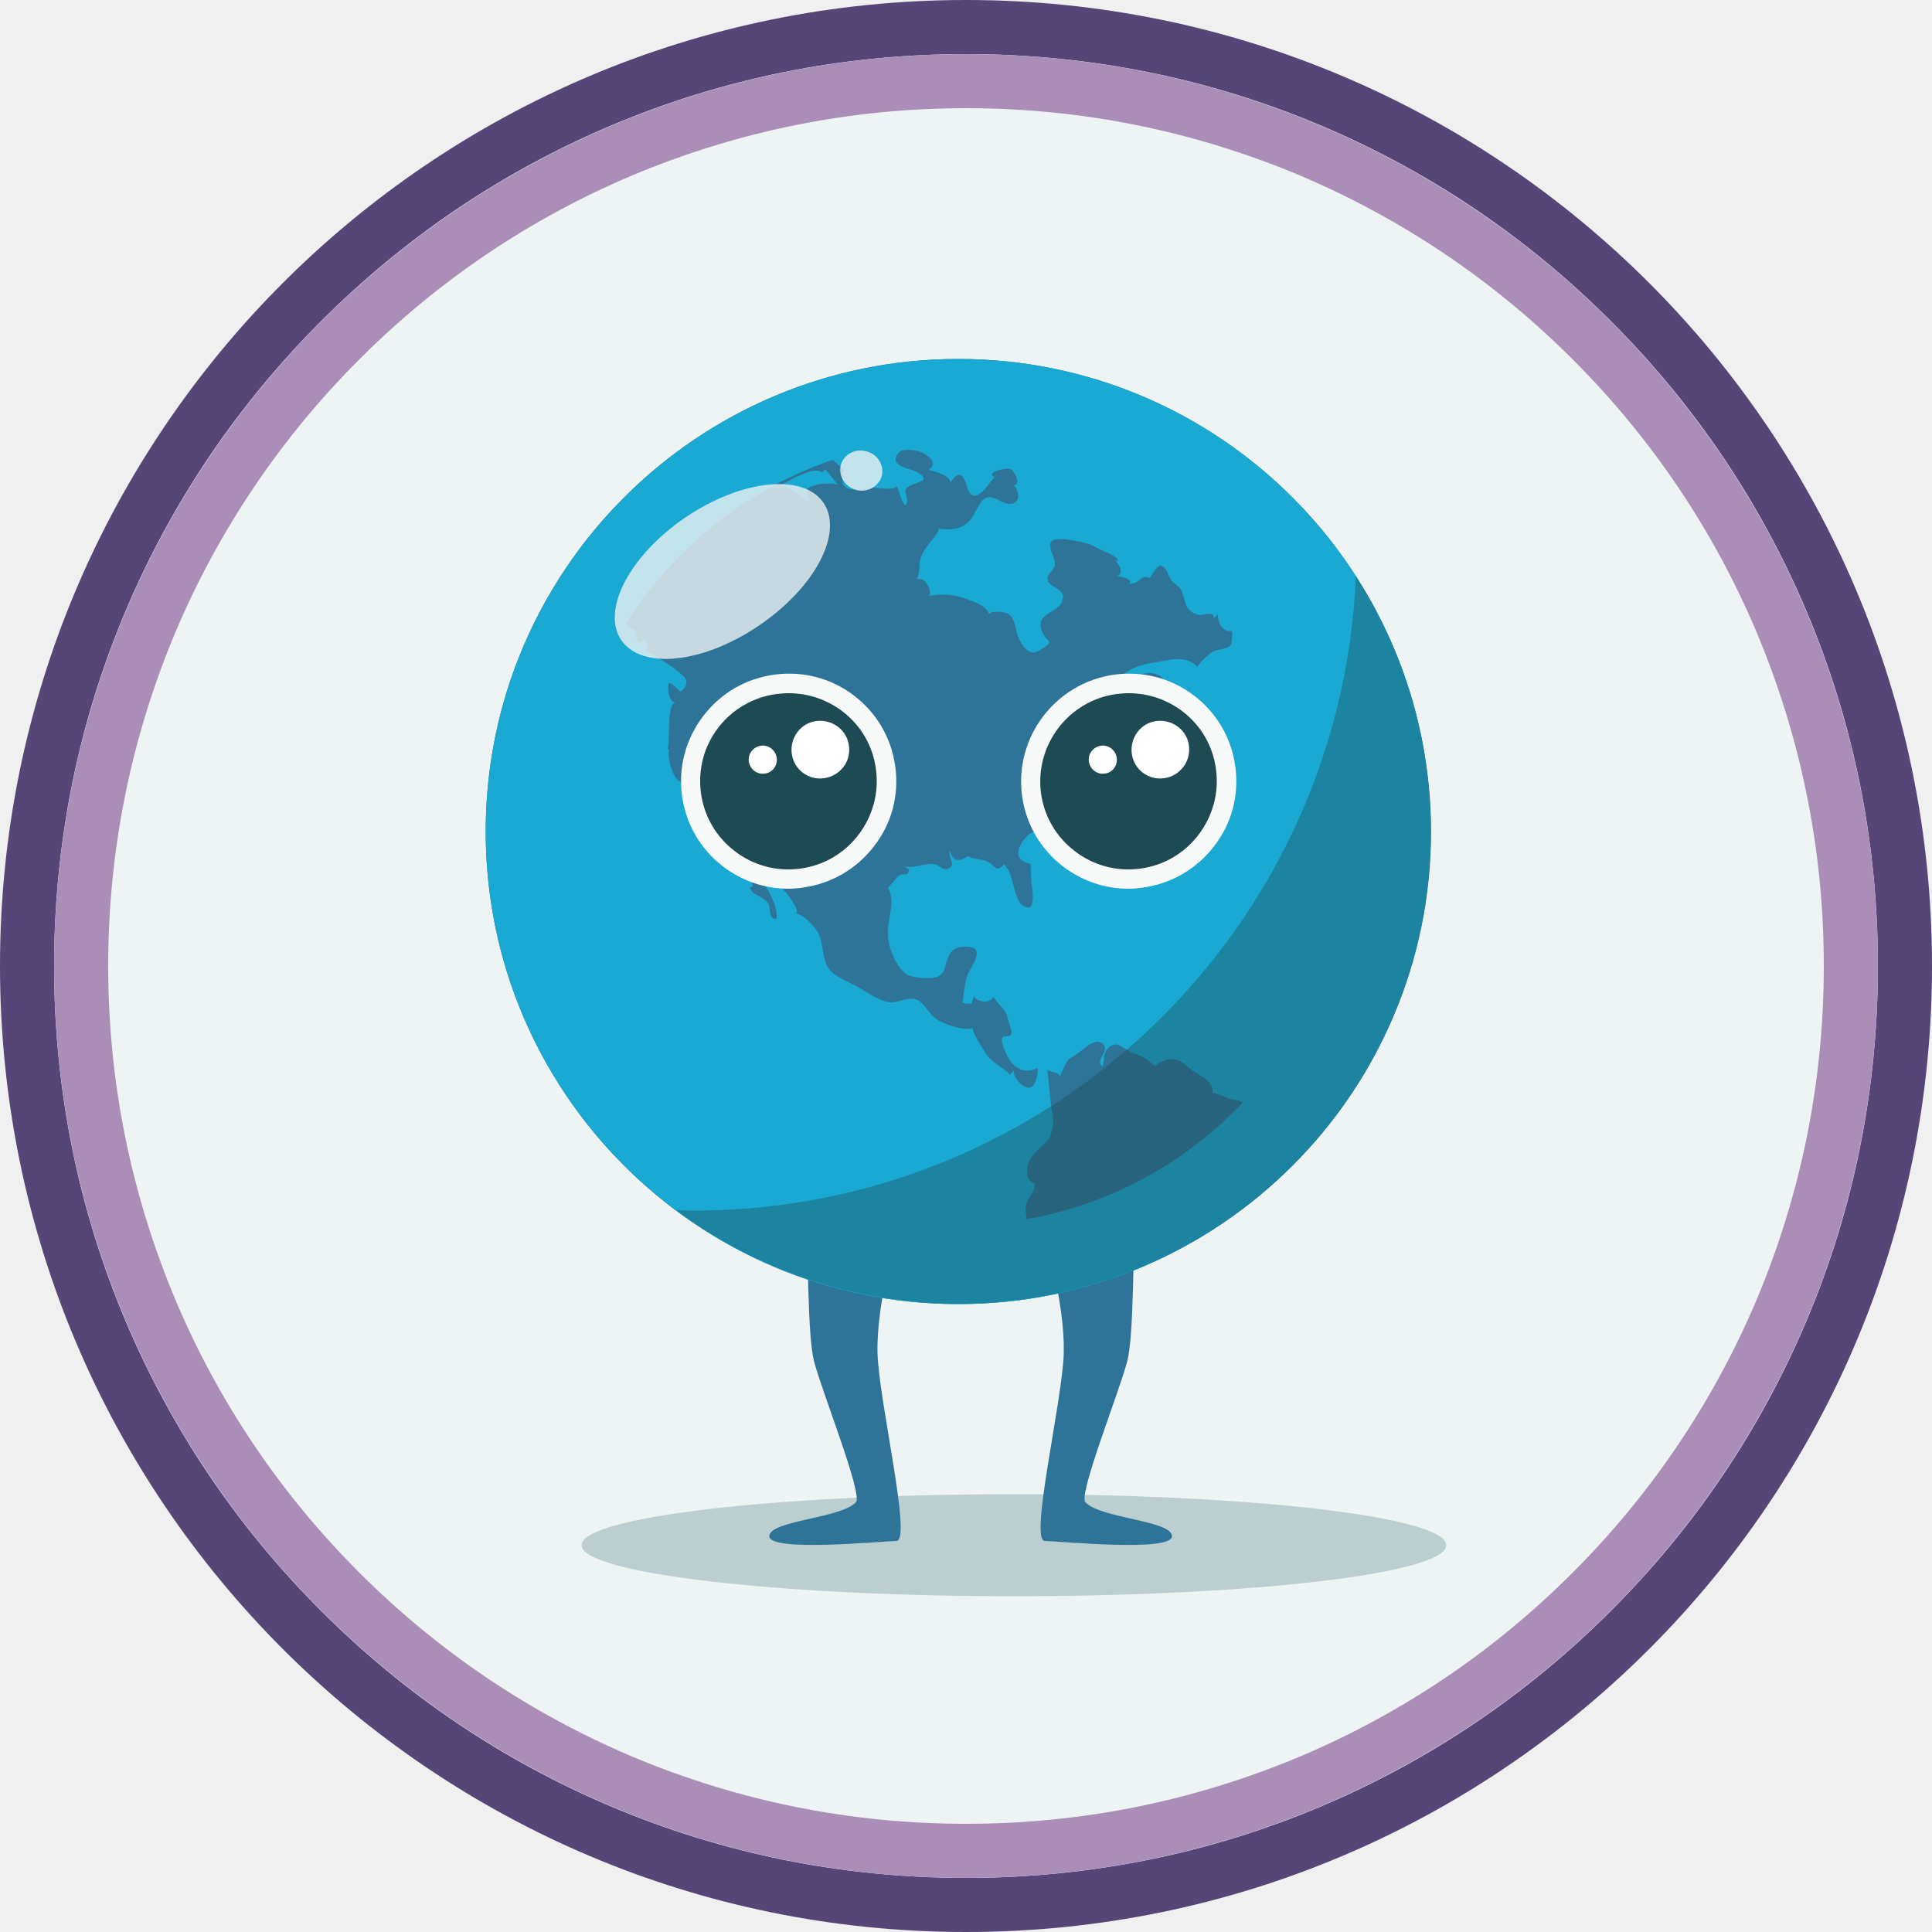
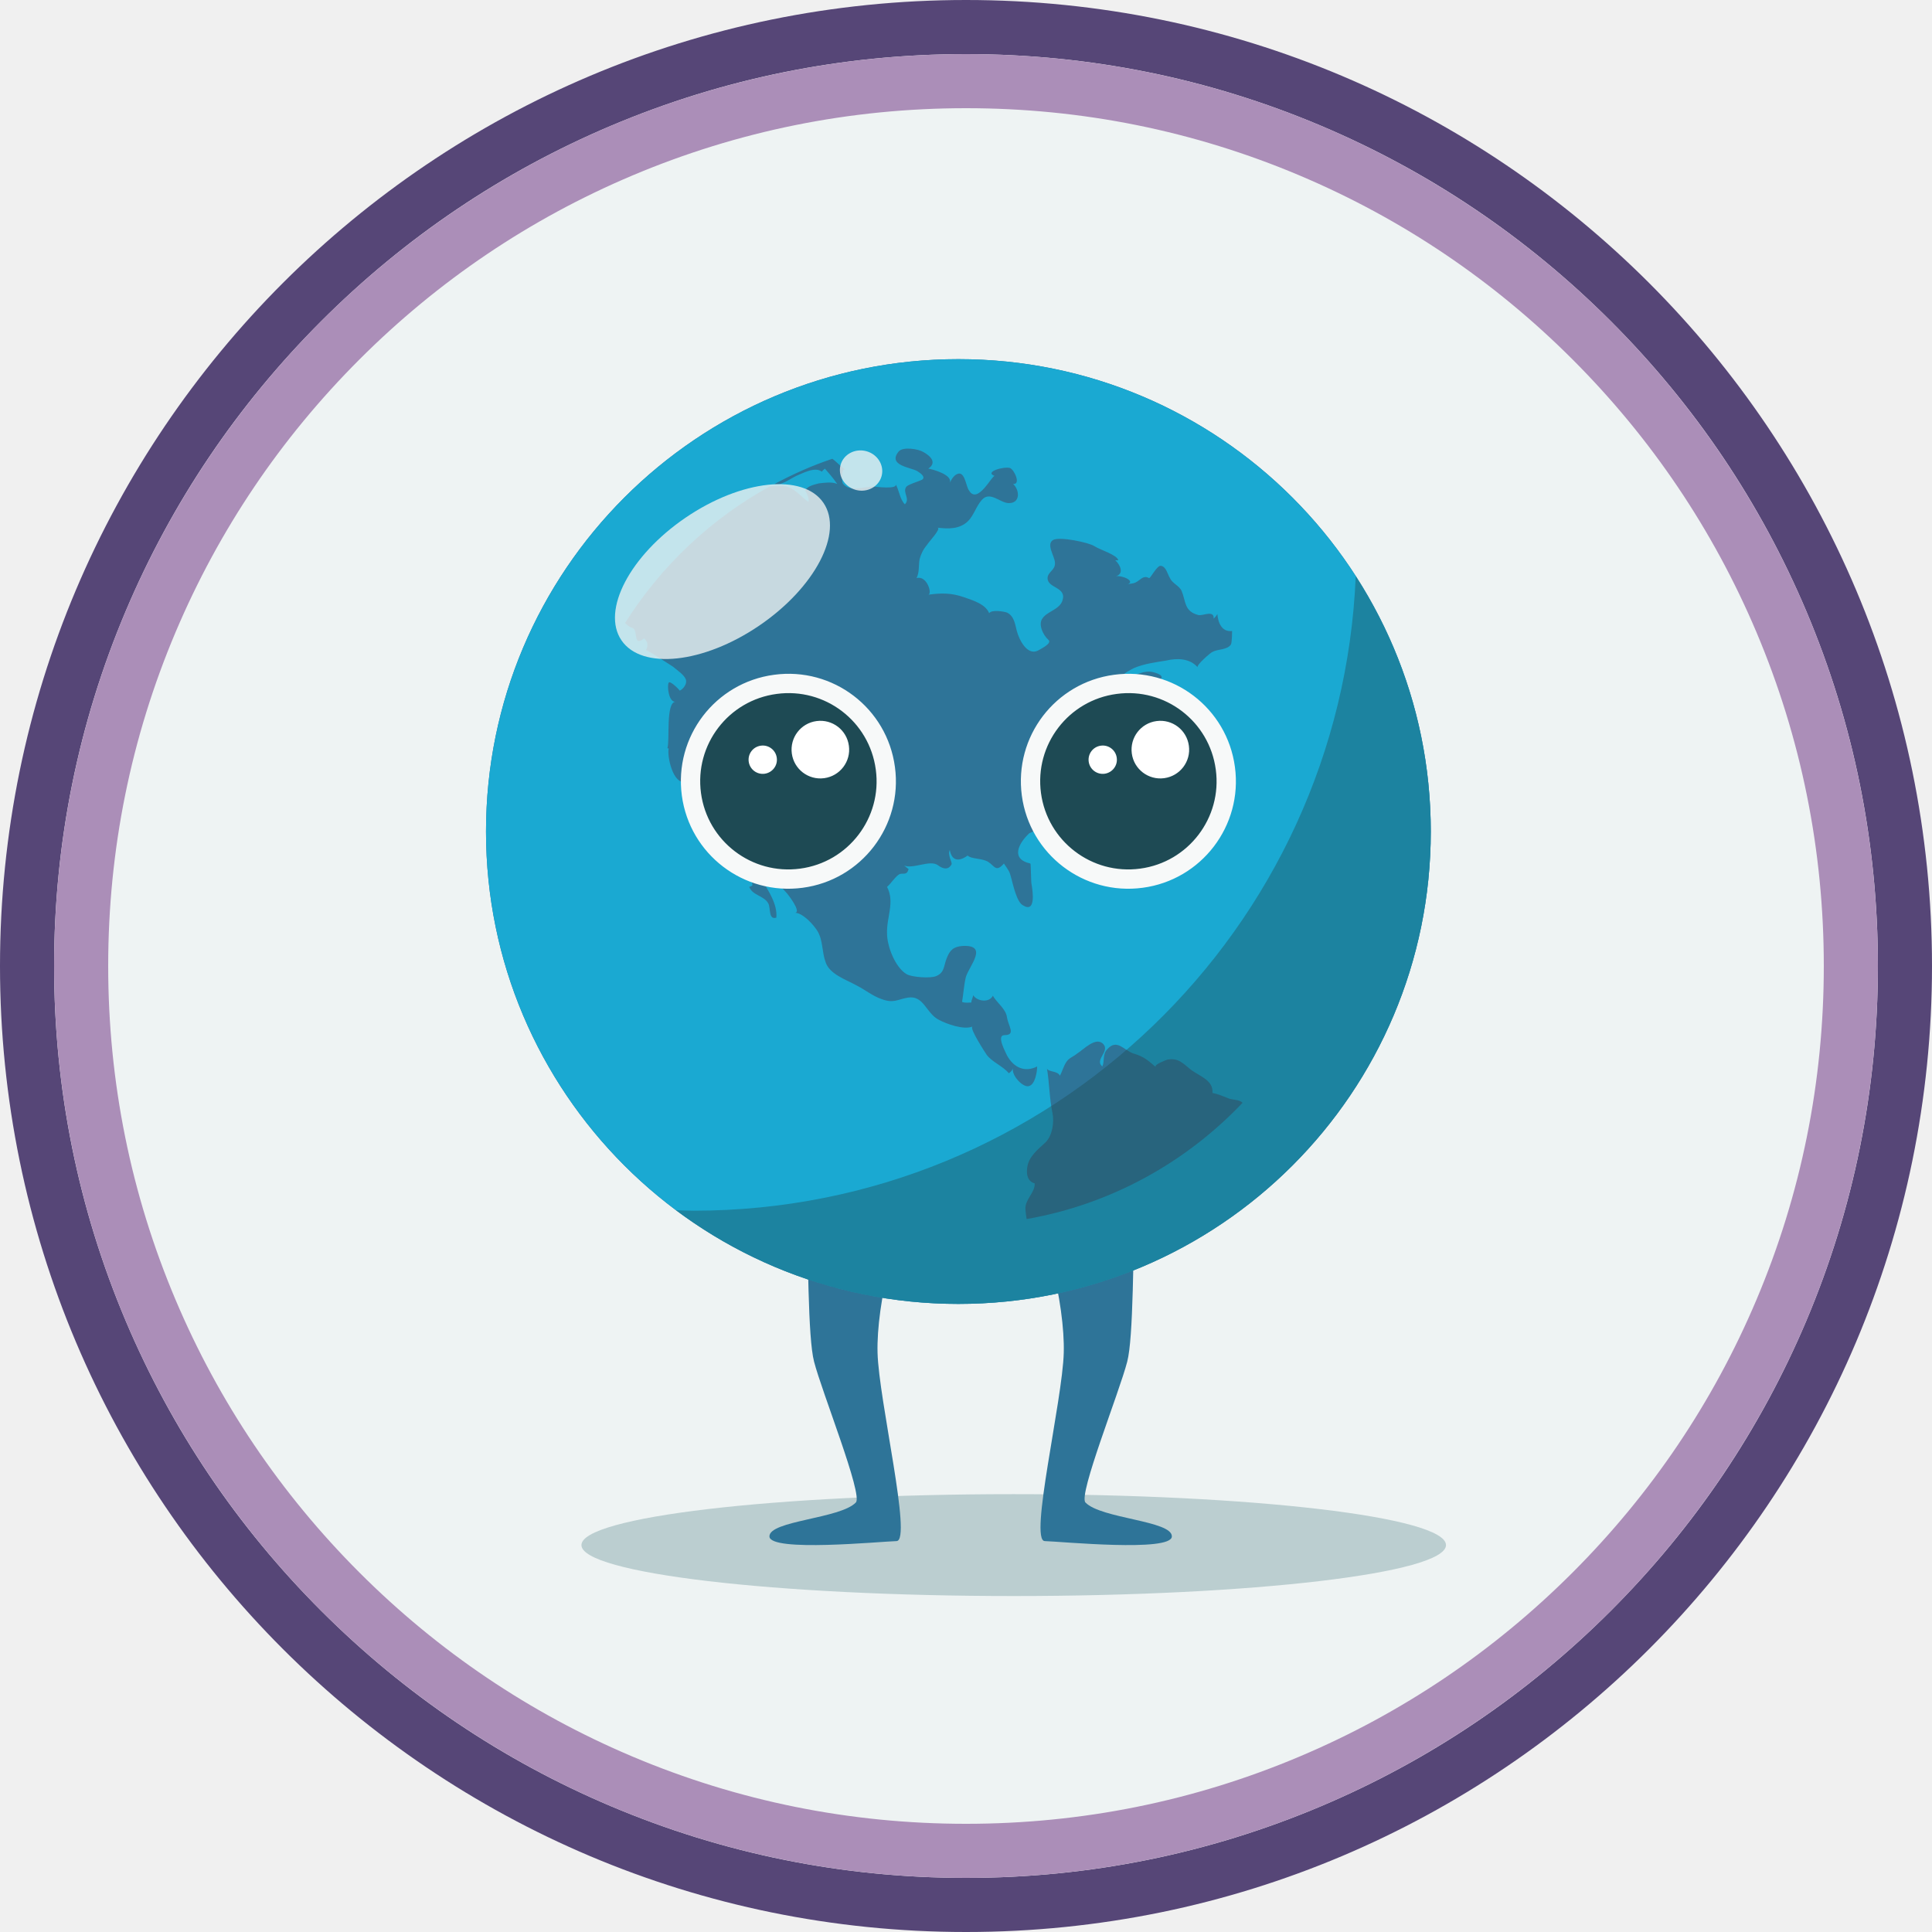
- <svg xmlns="http://www.w3.org/2000/svg" version="1.1" id="Graphics" x="0px" y="0px" viewBox="0 0 500 500" style="enable-background:new 0 0 500 500;" xml:space="preserve">
-   <style type="text/css">
- 	.st0{fill:#564677;}
- 	.st1{fill:#EEF3F3;}
- 	.st2{fill:#AB8EB8;}
- 	.st3{fill:#BBCED0;}
- 	.st4{fill:#2E7498;}
- 	.st5{fill:#1AA9D2;}
- 	.st6{fill:#1E4A54;}
- 	.st7{fill:#F7F9F9;}
- 	.st8{fill:#FFFFFF;}
- 	.st9{opacity:0.8;enable-background:new    ;}
- 	.st10{opacity:0.4;enable-background:new    ;}
- </style>
+ <svg xmlns="http://www.w3.org/2000/svg" version="1.1" id="Graphics" x="0px" y="0px" viewBox="0 0 500 500" enable-background="new 0 0 500 500" xml:space="preserve">
  <g>
    <g>
      <g>
-         <g>
-           <path class="st0" d="M250,14c31.9,0,62.8,6.2,91.9,18.5c28.1,11.9,53.3,28.9,75,50.6c21.7,21.7,38.7,46.9,50.6,75      c12.3,29.1,18.5,60,18.5,91.9s-6.2,62.8-18.5,91.9c-11.9,28.1-28.9,53.3-50.6,75c-21.7,21.7-46.9,38.7-75,50.6      c-29.1,12.3-60,18.5-91.9,18.5s-62.8-6.2-91.9-18.5c-28.1-11.9-53.3-28.9-75-50.6c-21.7-21.7-38.7-46.9-50.6-75      C20.2,312.8,14,281.9,14,250s6.2-62.8,18.5-91.9c11.9-28.1,28.9-53.3,50.6-75c21.7-21.7,46.9-38.7,75-50.6      C187.2,20.2,218.1,14,250,14 M250,0C111.9,0,0,111.9,0,250c0,138.1,111.9,250,250,250s250-111.9,250-250      C500,111.9,388.1,0,250,0L250,0z" />
-         </g>
+         <path fill="#564677" d="M250,14c31.866,0,62.771,6.238,91.857,18.54c28.101,11.886,53.341,28.904,75.02,50.583     c21.678,21.678,38.697,46.919,50.583,75.02C479.762,187.229,486,218.134,486,250c0,31.866-6.238,62.771-18.54,91.857     c-11.886,28.101-28.904,53.341-50.583,75.02c-21.678,21.678-46.919,38.697-75.02,50.583C312.771,479.762,281.866,486,250,486     s-62.771-6.238-91.857-18.54c-28.101-11.886-53.341-28.904-75.02-50.583c-21.678-21.678-38.697-46.919-50.583-75.02     C20.238,312.771,14,281.866,14,250c0-31.866,6.238-62.771,18.54-91.858c11.886-28.101,28.904-53.341,50.583-75.02     c21.678-21.678,46.919-38.697,75.02-50.583C187.229,20.238,218.134,14,250,14 M250,0C111.93,0,0,111.929,0,250     c0,138.07,111.93,250,250,250s250-111.93,250-250C500,111.929,388.07,0,250,0L250,0z" />
      </g>
      <g>
-         <g>
-           <path class="st1" d="M250,479c-61.2,0-118.7-23.8-161.9-67.1C44.8,368.7,21,311.2,21,250c0-61.2,23.8-118.7,67.1-161.9      S188.8,21,250,21c61.2,0,118.7,23.8,161.9,67.1C455.2,131.3,479,188.8,479,250s-23.8,118.7-67.1,161.9      C368.7,455.2,311.2,479,250,479z" />
-         </g>
-         <g>
-           <path class="st2" d="M250,28c30,0,59,5.9,86.4,17.4C362.8,56.6,386.6,72.6,407,93s36.4,44.1,47.6,70.6      C466.1,191,472,220,472,250s-5.9,59-17.4,86.4c-11.2,26.4-27.2,50.2-47.6,70.6c-20.4,20.4-44.1,36.4-70.6,47.6      C309,466.1,280,472,250,472s-59-5.9-86.4-17.4c-26.4-11.2-50.2-27.2-70.6-47.6c-20.4-20.4-36.4-44.1-47.6-70.6      C33.9,309,28,280,28,250s5.9-59,17.4-86.4C56.6,137.2,72.6,113.4,93,93c20.4-20.4,44.1-36.4,70.6-47.6C191,33.9,220,28,250,28       M250,14C119.7,14,14,119.7,14,250c0,130.3,105.7,236,236,236c130.3,0,236-105.7,236-236C486,119.7,380.3,14,250,14L250,14z" />
-         </g>
+         <path fill="#EEF3F3" d="M250,479c-61.165,0-118.67-23.821-161.924-67.075C44.821,368.67,21,311.165,21,250     c0-61.164,23.821-118.67,67.076-161.924S188.836,21,250,21c61.165,0,118.67,23.821,161.925,67.076     C455.179,131.33,479,188.835,479,250s-23.821,118.67-67.075,161.925C368.67,455.179,311.165,479,250,479z" />
+         <path fill="#AB8EB8" d="M250,28c29.974,0,59.045,5.868,86.405,17.441c26.434,11.181,50.177,27.191,70.57,47.584     c20.393,20.393,36.403,44.137,47.584,70.57C466.132,190.956,472,220.026,472,250c0,29.974-5.868,59.045-17.441,86.405     c-11.181,26.434-27.191,50.177-47.584,70.57c-20.393,20.393-44.136,36.403-70.57,47.584C309.045,466.132,279.974,472,250,472     c-29.974,0-59.044-5.868-86.404-17.441c-26.434-11.181-50.177-27.191-70.57-47.584c-20.393-20.393-36.403-44.137-47.584-70.57     C33.868,309.045,28,279.974,28,250c0-29.974,5.868-59.044,17.441-86.404c11.181-26.434,27.191-50.177,47.584-70.57     c20.393-20.393,44.137-36.403,70.57-47.584C190.956,33.868,220.026,28,250,28 M250,14C119.669,14,14,119.669,14,250     c0,130.332,105.669,236,236,236c130.332,0,236-105.668,236-236C486,119.669,380.332,14,250,14L250,14z" />
      </g>
    </g>
    <g>
+       <path fill="#BBCED0" d="M262.354,413.052c61.781,0,111.868-5.903,111.868-13.185c0-7.279-50.086-13.182-111.868-13.182    c-61.788,0-111.877,5.902-111.877,13.182C150.477,407.148,200.566,413.052,262.354,413.052" />
+       <path fill="#2E7498" d="M208.628,304.926c0.539,20.527,0.434,41.188,2.053,47.472c2.054,7.97,12.704,34.451,10.815,36.44    c-3.999,4.209-22.472,4.695-22.366,8.8c0.109,4.106,28.794,1.302,32.898,1.194c4.105-0.107-4.595-36.417-4.919-48.733    c-0.321-12.315,4.541-34.645,14.373-51.334C244.612,293.456,208.628,304.926,208.628,304.926" />
+       <path fill="#2E7498" d="M293.778,304.926c-0.54,20.527-0.435,41.188-2.053,47.472c-2.053,7.97-12.7,34.451-10.815,36.44    c4,4.209,22.476,4.695,22.367,8.8c-0.11,4.106-28.793,1.302-32.897,1.194c-4.106-0.107,4.597-36.417,4.919-48.733    c0.319-12.315-4.54-34.645-14.376-51.334C257.797,293.456,293.778,304.926,293.778,304.926" />
      <g>
-         <path class="st3" d="M262.4,413.1c61.8,0,111.9-5.9,111.9-13.2c0-7.3-50.1-13.2-111.9-13.2c-61.8,0-111.9,5.9-111.9,13.2     C150.5,407.1,200.6,413.1,262.4,413.1" />
-       </g>
-       <g>
-         <path class="st4" d="M208.6,304.9c0.5,20.5,0.4,41.2,2.1,47.5c2.1,8,12.7,34.5,10.8,36.4c-4,4.2-22.5,4.7-22.4,8.8     c0.1,4.1,28.8,1.3,32.9,1.2s-4.6-36.4-4.9-48.7c-0.3-12.3,4.5-34.6,14.4-51.3C244.6,293.5,208.6,304.9,208.6,304.9" />
-       </g>
-       <g>
-         <path class="st4" d="M293.8,304.9c-0.5,20.5-0.4,41.2-2.1,47.5c-2.1,8-12.7,34.5-10.8,36.4c4,4.2,22.5,4.7,22.4,8.8     c-0.1,4.1-28.8,1.3-32.9,1.2c-4.1-0.1,4.6-36.4,4.9-48.7c0.3-12.3-4.5-34.6-14.4-51.3C257.8,293.5,293.8,304.9,293.8,304.9" />
-       </g>
-       <g>
+         <circle fill="#2E7498" cx="248.031" cy="215.199" r="122.253" />
        <g>
-           <circle class="st4" cx="248" cy="215.2" r="122.3" />
-         </g>
-         <g>
-           <g>
-             <path class="st5" d="M370.3,215.2c0,67.5-54.8,122.3-122.3,122.3s-122.3-54.8-122.3-122.3c0-67.5,54.8-122.3,122.3-122.3       S370.3,147.7,370.3,215.2z M288,178.9c0.8-0.2,1.6-3,2.1-3.7c1-1.1,2.2-1.8,3.5-2.4c2.7-1.1,5.4-1.4,8.3-1.9       c2.7-0.6,6-0.6,8.1,1.8c-0.5-0.5,3.3-3.8,3.8-4c1.4-0.8,3.8-0.5,4.8-1.9c0.3-0.5,0.3-3.5,0.3-3.5c-2.7,0.3-3.7-2.2-3.8-4.5       c0,0.2-0.3,0.6-1,1.3c0.2-2.4-2.9-0.6-4-1c-3.7-1-3.2-3.5-4.3-6.2c-0.6-1.4-2.4-1.9-3-3.3c-0.6-1-1-3-2.4-3.2       c-1-0.2-2.7,3.3-3,3.2c-1.4-0.8-2.1,0.3-3.2,1c-1,0.6-1.8,0.3-2.7,0.8c2.9-1-1.3-2.5-2.7-2.2c2.2-0.6,1.1-3-0.2-4.1       c0.3,0,0.5,0,0.8,0c-0.3-1.4-4.8-2.7-6.2-3.7c-1.4-1-9.1-2.5-10.7-1.6c-1.9,1.1,0.5,4.3,0.5,5.9c0.2,1.9-1.9,2.4-1.9,4       c0,2.7,5.1,2.2,3.8,5.9c-0.8,2.2-3.8,2.7-5.1,4.5c-1.3,1.6,0.2,4.5,1.4,5.6c1.3,1-2.2,2.5-2.7,2.9c-2.7,1.3-4.8-2.7-5.4-5.1       c-0.5-1.8-0.6-3.8-2.5-4.8c-1-0.3-4-0.8-4.6,0.2c-1-2.4-4.3-3.3-6.5-4.1c-3.2-1.1-5.9-1.1-9.2-0.6c1.1-0.2-0.3-5.1-3-4.3       c0.8-1.6,0.5-3.3,0.8-4.9c0.3-1.3,1-2.5,1.9-3.7c0.3-0.6,3.8-4.3,2.7-4.5c2.7,0.3,5.7,0.5,8-1.8c1.4-1.4,2.1-3.8,3.5-5.4       c2.1-2.4,4.6,0.6,6.8,0.8c3.2,0.2,3-3.3,1.3-4.9c2.1,0.2,0.3-3.7-0.8-4.1c-1.4-0.5-6.8,1-4,2.1c-0.6-0.3-4.5,7.6-6.7,3.7       c-0.6-0.8-1-4.1-2.4-4.3c-1.3,0-2.1,1.4-2.5,2.4c0.8-2.1-4.5-3.5-5.6-3.7c2.4-1.6,0.5-3.3-1.3-4.3c-1.3-0.8-5.3-1.4-6.4-0.2       c-3,3.7,3.2,4.1,4.8,5.1c0.5,0.3,2.4,1.4,1.3,2.2c-1,0.5-3.8,1.3-4.1,1.9c-1,1.4,1.1,3-0.3,4.5c-1.4-1.4-1.4-3.8-2.5-5.4       c1.4,1.8-5.7,0.8-5.6,0.8c-2.4,0-6.2,1.6-8-0.8c-0.3-0.6-0.3-4.3,0.6-3.5c-1.4-1.1-2.4-2.2-3.3-2.9c-5.3,1.8-10.2,4-15,6.5       c0.6,0.2,1.1,0.2,1.9-0.2c1.3-0.5,2.4-1.3,3.7-1.9c1.6-0.6,4.9-2.5,6.7-1.1c0.2-0.3,0.6-0.6,0.8-0.8c1.1,1.3,2.2,2.6,3.2,4       c-1.3-0.6-3.3-0.3-4.8-0.2c-1.1,0.3-3,0.6-3.5,1.9c0.5,0.8,1.1,2.1,0.8,2.9c-2.1-1.4-3.7-3.8-6.5-4.1c-1.3,0-2.5,0-3.5,0.2       c-15.3,8.4-28.2,20.7-37.4,35.3c0.6,0.6,1.3,1.1,1.9,1.3c1.6,0.5,0,5.1,3,2.7c1,0.8,1.1,1.9,0.5,3c0.2-0.2,6.5,4,7,4.3       c1.1,1,2.9,2.1,3.3,3.3c0.3,1.1-0.6,2.4-1.6,2.9c-0.2-0.3-2.5-2.7-2.9-2.1c-0.5,0.8,0,5.1,1.8,4.9c-2.5,0.2-1.4,10-2.1,11.9       c0,0.2,0.3,0.2,0.3,0.2c-0.5,1.9,1.1,9.4,4.3,8.6c-2.1,0.5,3.7,7.8,4.5,8.3c2.1,1.4,4.5,2.4,5.9,4.5c1.6,2.2,1.6,5.6,3.8,7.3       c-0.6,1.9,3.3,4.1,3.2,6.8c-0.3,0.2-0.5,0.2-0.8,0.3c0.8,2.2,3.8,2.2,4.9,4.3c0.6,1.3,0,4.3,2.1,3.7c0.3-3.5-2.1-7-3.8-9.9       c-1-1.6-1.9-3-2.7-4.6c-0.8-1.4-1-3.2-1.6-4.8c0.6,0.2,4.1,1.4,3.8,1.9c-1.3,3.2,5.1,8.8,6.8,10.8c0.5,0.5,4.1,5.3,2.2,5.3       c2.1,0,4.9,3.2,5.9,4.8c1.4,2.4,1.1,5.4,2.1,8c1,3.2,5.4,4.6,8,6.1c2.2,1.1,4.1,2.7,6.4,3.5c3.3,1.3,4.1,0.2,7-0.3       c4.1-0.6,4.6,4,8,5.7c2.1,1.1,6.5,2.7,8.8,1.8c-1,0.3,3.3,6.8,3.7,7.3c1.4,1.9,4.1,2.9,5.7,4.8c0.5-0.3,1-0.8,1.1-1.4       c-0.6,1.8,2.4,5.1,4,4.8c1.8-0.3,2.2-3.8,2.2-5.1c-3.2,1.6-6.1,0.3-7.8-2.9c-0.3-0.8-2.9-5.3-0.6-5.3c3,0,1-2.4,0.6-4.6       c-0.3-2.2-2.5-3.7-3.7-5.6c-1,1.9-4.1,1.4-5.1-0.2c0,0.5-0.5,1.3-0.5,1.9c-0.8,0-1.6,0.2-2.4-0.2c0.3-1.9,0.5-4.3,1-6.4       c0.8-2.9,6.1-8.4-0.8-8.1c-2.4,0.2-3.3,1.1-4.1,3.2c-0.8,1.9-0.5,3.7-2.7,4.6c-1.4,0.6-6.2,0.3-7.6-0.5       c-3-1.8-5.1-7.3-5.1-10.5c-0.2-4.3,2.1-8.1,0-12.1c1-0.8,1.9-2.4,3-3.2c1-0.6,2.1,0.5,2.5-1.4c-0.5-0.3-1.1-1-1.3-1       c2.4,1.1,6.8-1.6,8.9,0c1.3,1,2.7,1.3,3.5-0.3c0.2-0.5-1.1-2.4-0.5-3.7c0.5,2.7,2.2,3.2,4.6,1.4c1,1,3.5,0.6,5.3,1.6       c1.8,1.1,2.1,2.9,4.1,0.5c1.3,1.9,1.4,1.9,1.9,3.8c0.5,1.8,1.4,6.2,3,7c3.3,2.1,2.5-3.5,2.2-5.4c-0.2-0.2-0.2-5.4-0.3-5.4       c-5.1-1.1-3.2-5.1-0.3-7.8c0.5-0.3,4.1-1.6,5.7-2.9c1.4-1.3,3.2-3.5,2.4-5.6c0.8,0,1.4-0.6,1.8-1.4c-0.5-0.2-2.4-1.8-2.7-1.6       c1.1-0.6,1-1.6,0.3-2.5c1.6-1,0.8-2.7,2.4-3.3c1.8,2.4,5.3-0.3,3.5-2.2c1.6-2.2,5.3-1.1,6.2-3.2c2.4,0.6,0.6-2.4,1.9-4.1       c1.1-1.4,3-1.4,4.5-2.2c0,0.2,4-2.2,2.7-2.4c2.7,0.3,8.1-2.5,4-4.9c0.6-1.4-1.4-2.1-2.9-2.4c1.1-0.3,2.5,0.3,3.5-0.3       c2.1-1.4,0.6-2.1-1.1-2.5c-2.2-0.6-5.1,0.8-6.8,1.9C290.4,176.8,289.6,178.6,288,178.9z M321.6,285.4c-1-1-2.7-0.6-4-1.3       c-1.3-0.5-2.2-1-3.8-1.3c0.3-3.2-3.2-4.3-5.4-5.9c-2.1-1.6-3.3-3.3-6.4-2.7c-0.3,0.2-3.5,1.3-2.9,1.9c-2.1-1.7-3-2.7-5.7-3.5       c-2.5-0.8-4.3-4-6.8-1.1c-1.3,1.3-0.6,3.2-1.3,4.5c-2.1-1.8,1.9-3.8,0.3-5.7c-1.9-2.2-5.3,1.4-6.8,2.4c-1,0.8-2.1,1.1-2.7,2.1       c-0.8,1.1-1.1,2.5-1.8,3.7c-0.5-1.3-3.2-1-3.3-1.9c0.6,3.8,0.6,7.8,1.4,11.6c0.5,2.2,0,5.9-1.9,7.6c-1.9,1.8-4.3,3.7-4.6,6.4       c-0.3,1.9,0.2,3.7,1.9,4.1c0.2,2.4-2.5,4.1-2.4,6.7c0,0.2,0.2,1.8,0.3,2.5C287.5,311.7,306.9,300.8,321.6,285.4z" />
-           </g>
+           <path fill="#1AA9D2" d="M370.284,215.198c0,67.493-54.761,122.254-122.253,122.254c-67.492,0-122.252-54.761-122.252-122.254      c0-67.494,54.76-122.251,122.252-122.251C315.522,92.947,370.284,147.704,370.284,215.198z M287.985,178.906      c0.794-0.16,1.592-3.025,2.071-3.663c0.953-1.113,2.229-1.751,3.5-2.388c2.707-1.114,5.414-1.434,8.28-1.91      c2.703-0.637,6.048-0.637,8.119,1.753c-0.477-0.477,3.34-3.821,3.82-3.98c1.433-0.797,3.821-0.477,4.774-1.91      c0.317-0.48,0.317-3.504,0.317-3.504c-2.703,0.322-3.658-2.227-3.819-4.454c0,0.157-0.317,0.635-0.954,1.271      c0.159-2.389-2.868-0.637-3.982-0.955c-3.66-0.957-3.182-3.501-4.297-6.207c-0.637-1.433-2.388-1.91-3.022-3.346      c-0.639-0.955-0.956-3.022-2.387-3.18c-0.956-0.161-2.709,3.343-3.028,3.18c-1.433-0.791-2.069,0.319-3.181,0.958      c-0.955,0.638-1.753,0.315-2.709,0.795c2.865-0.956-1.273-2.544-2.707-2.23c2.23-0.637,1.114-3.025-0.158-4.136      c0.318,0,0.478,0,0.795,0c-0.317-1.434-4.772-2.708-6.204-3.664c-1.436-0.954-9.076-2.544-10.668-1.589      c-1.912,1.113,0.476,4.299,0.476,5.889c0.16,1.909-1.91,2.388-1.91,3.978c0,2.709,5.095,2.229,3.822,5.893      c-0.796,2.227-3.822,2.703-5.092,4.454c-1.276,1.594,0.157,4.457,1.432,5.573c1.272,0.957-2.23,2.545-2.708,2.867      c-2.707,1.27-4.776-2.709-5.411-5.097c-0.476-1.75-0.638-3.819-2.547-4.775c-0.955-0.319-3.98-0.796-4.614,0.162      c-0.956-2.391-4.303-3.345-6.531-4.138c-3.182-1.117-5.889-1.117-9.23-0.641c1.113-0.158-0.32-5.09-3.024-4.299      c0.794-1.59,0.477-3.341,0.794-4.935c0.32-1.271,0.956-2.544,1.91-3.661c0.32-0.636,3.821-4.295,2.705-4.456      c2.708,0.319,5.733,0.478,7.96-1.751c1.435-1.436,2.073-3.818,3.504-5.412c2.068-2.387,4.612,0.638,6.842,0.799      c3.188,0.157,3.026-3.343,1.278-4.939c2.066,0.164,0.316-3.656-0.798-4.134c-1.432-0.479-6.844,0.955-3.98,2.066      c-0.636-0.316-4.455,7.641-6.685,3.664c-0.638-0.799-0.954-4.143-2.386-4.3c-1.275,0-2.07,1.435-2.548,2.388      c0.795-2.068-4.457-3.504-5.57-3.662c2.385-1.591,0.478-3.343-1.274-4.3c-1.273-0.794-5.256-1.431-6.365-0.157      c-3.027,3.663,3.181,4.14,4.775,5.094c0.478,0.319,2.387,1.433,1.271,2.229c-0.955,0.479-3.822,1.276-4.141,1.91      c-0.953,1.431,1.116,3.024-0.317,4.456c-1.432-1.432-1.432-3.821-2.544-5.412c1.433,1.755-5.731,0.799-5.575,0.799      c-2.387,0-6.207,1.588-7.959-0.799c-0.314-0.633-0.314-4.297,0.638-3.498c-1.431-1.115-2.385-2.232-3.341-2.865      c-5.253,1.75-10.191,3.976-14.964,6.521c0.637,0.164,1.117,0.164,1.909-0.158c1.276-0.476,2.388-1.27,3.663-1.909      c1.592-0.636,4.933-2.545,6.685-1.111c0.158-0.323,0.636-0.641,0.795-0.799c1.115,1.274,2.23,2.55,3.183,3.978      c-1.27-0.634-3.342-0.315-4.774-0.158c-1.113,0.322-3.024,0.637-3.501,1.912c0.477,0.794,1.113,2.068,0.799,2.862      c-2.072-1.432-3.664-3.818-6.529-4.138c-1.275,0-2.544,0-3.5,0.162c-15.283,8.433-28.176,20.692-37.41,35.34      c0.638,0.633,1.272,1.112,1.909,1.27c1.595,0.478,0,5.095,3.025,2.708c0.953,0.793,1.115,1.909,0.477,3.024      c0.16-0.162,6.526,3.98,7.004,4.294c1.114,0.958,2.866,2.073,3.344,3.347c0.317,1.114-0.638,2.384-1.592,2.865      c-0.161-0.317-2.549-2.704-2.866-2.07c-0.478,0.797,0,5.096,1.751,4.936c-2.549,0.16-1.434,10.027-2.07,11.938      c0,0.163,0.319,0.163,0.319,0.163c-0.478,1.909,1.114,9.388,4.298,8.595c-2.07,0.479,3.66,7.798,4.456,8.274      c2.072,1.435,4.46,2.388,5.893,4.458c1.589,2.228,1.589,5.572,3.82,7.322c-0.638,1.912,3.343,4.138,3.181,6.844      c-0.316,0.162-0.478,0.162-0.794,0.322c0.794,2.227,3.818,2.227,4.933,4.297c0.638,1.273,0,4.297,2.071,3.66      c0.316-3.504-2.071-7.003-3.822-9.868c-0.957-1.595-1.91-3.027-2.704-4.618c-0.797-1.436-0.954-3.184-1.592-4.774      c0.638,0.157,4.138,1.432,3.817,1.907c-1.27,3.187,5.094,8.755,6.845,10.828c0.479,0.479,4.141,5.254,2.229,5.254      c2.072,0,4.937,3.179,5.889,4.774c1.434,2.388,1.116,5.411,2.07,7.955c0.956,3.187,5.412,4.617,7.959,6.052      c2.228,1.113,4.139,2.703,6.368,3.502c3.342,1.274,4.14,0.16,7.004-0.318c4.138-0.637,4.615,3.98,7.958,5.73      c2.074,1.114,6.526,2.705,8.754,1.751c-0.954,0.317,3.347,6.848,3.661,7.321c1.434,1.914,4.14,2.869,5.733,4.777      c0.478-0.319,0.955-0.797,1.116-1.432c-0.638,1.75,2.385,5.093,3.978,4.774c1.752-0.319,2.231-3.819,2.231-5.093      c-3.188,1.592-6.052,0.318-7.803-2.868c-0.318-0.795-2.866-5.251-0.636-5.251c3.022,0,0.952-2.388,0.636-4.617      c-0.318-2.227-2.548-3.658-3.66-5.574c-0.954,1.916-4.141,1.437-5.097-0.156c0,0.479-0.475,1.273-0.475,1.911      c-0.798,0-1.592,0.161-2.39-0.161c0.318-1.91,0.477-4.297,0.957-6.364c0.794-2.868,6.051-8.438-0.798-8.118      c-2.386,0.157-3.341,1.11-4.134,3.182c-0.799,1.908-0.482,3.659-2.71,4.616c-1.433,0.637-6.208,0.32-7.641-0.477      c-3.021-1.751-5.093-7.32-5.093-10.507c-0.16-4.299,2.072-8.117,0-12.095c0.955-0.799,1.911-2.392,3.027-3.186      c0.953-0.637,2.066,0.476,2.544-1.436c-0.478-0.317-1.115-0.952-1.274-0.952c2.388,1.11,6.848-1.593,8.915,0      c1.273,0.952,2.708,1.274,3.503-0.318c0.161-0.477-1.113-2.388-0.477-3.661c0.477,2.705,2.228,3.184,4.616,1.436      c0.957,0.951,3.503,0.633,5.253,1.588c1.75,1.113,2.069,2.863,4.138,0.477c1.275,1.911,1.436,1.911,1.913,3.823      c0.478,1.75,1.432,6.207,3.023,7.001c3.342,2.073,2.547-3.502,2.228-5.413c-0.16-0.157-0.16-5.411-0.319-5.411      c-5.092-1.113-3.183-5.094-0.318-7.797c0.478-0.32,4.139-1.594,5.73-2.866c1.432-1.274,3.184-3.505,2.387-5.573      c0.798,0,1.435-0.636,1.753-1.432c-0.478-0.157-2.388-1.751-2.708-1.594c1.116-0.637,0.955-1.593,0.32-2.549      c1.593-0.951,0.796-2.702,2.388-3.34c1.752,2.389,5.252-0.314,3.5-2.228c1.593-2.229,5.254-1.114,6.209-3.183      c2.387,0.635,0.64-2.389,1.91-4.138c1.115-1.438,3.028-1.438,4.461-2.23c0,0.155,3.978-2.231,2.703-2.39      c2.707,0.318,8.118-2.546,3.982-4.936c0.635-1.43-1.435-2.069-2.867-2.386c1.115-0.318,2.547,0.316,3.502-0.318      c2.069-1.432,0.635-2.068-1.113-2.547c-2.228-0.638-5.095,0.794-6.845,1.91C290.372,176.836,289.578,178.586,287.985,178.906z       M321.574,285.4c-0.956-0.957-2.708-0.638-3.978-1.277c-1.276-0.477-2.23-0.954-3.821-1.272c0.319-3.183-3.184-4.298-5.413-5.89      c-2.07-1.591-3.343-3.341-6.367-2.703c-0.32,0.16-3.503,1.27-2.866,1.906c-2.07-1.746-3.026-2.702-5.732-3.5      c-2.544-0.799-4.297-3.979-6.843-1.114c-1.276,1.273-0.64,3.183-1.276,4.458c-2.066-1.75,1.911-3.824,0.322-5.732      c-1.911-2.229-5.256,1.433-6.849,2.389c-0.956,0.798-2.069,1.112-2.704,2.068c-0.798,1.117-1.115,2.549-1.753,3.662      c-0.478-1.275-3.185-0.956-3.344-1.912c0.637,3.822,0.637,7.803,1.435,11.623c0.476,2.227,0,5.889-1.911,7.639      c-1.91,1.75-4.297,3.662-4.617,6.369c-0.318,1.91,0.159,3.66,1.912,4.137c0.16,2.387-2.548,4.141-2.39,6.686      c0,0.161,0.159,1.751,0.32,2.55C287.51,311.666,306.929,300.837,321.574,285.4z" />
        </g>
        <g>
          <g id="Eye_12_">
            <g>
-               <g>
-                 <path class="st6" d="M317.1,198.8c-1.9-13.9-14.6-23.6-28.5-21.7c-13.9,1.8-23.6,14.6-21.7,28.4         c1.9,13.9,14.6,23.6,28.5,21.7C309.2,225.4,319,212.7,317.1,198.8z" />
-               </g>
+               <path fill="#1E4A54" d="M317.121,198.83c-1.856-13.903-14.61-23.602-28.473-21.719c-13.864,1.849-23.576,14.556-21.723,28.446        c1.853,13.85,14.597,23.59,28.469,21.72C309.244,225.444,318.998,212.662,317.121,198.83z" />
            </g>
            <g>
-               <g>
-                 <path class="st7" d="M292,230c-6.1,0-11.9-2-16.8-5.7c-5.9-4.5-9.7-11-10.7-18.4c-2-15.2,8.7-29.2,23.9-31.3         c7.4-1,14.7,0.9,20.6,5.4c5.9,4.5,9.7,11,10.7,18.4l0,0c1,7.4-0.9,14.7-5.5,20.6c-4.5,5.9-11.1,9.7-18.4,10.7         C294.5,229.9,293.2,230,292,230z M292.1,179.4c-1,0-2.1,0.1-3.1,0.2c-12.5,1.7-21.2,13.2-19.6,25.6c0.8,6,3.9,11.4,8.8,15.1         c4.8,3.7,10.8,5.3,16.9,4.5c6-0.8,11.4-3.9,15.1-8.8c3.7-4.9,5.3-10.8,4.5-16.9l0,0c-0.8-6.1-3.9-11.4-8.8-15.1         C301.9,181,297.1,179.4,292.1,179.4z" />
-               </g>
+               <path fill="none" stroke="#F7F9F9" stroke-width="5" stroke-miterlimit="10" d="M317.121,198.83        c-1.856-13.903-14.61-23.602-28.473-21.719c-13.864,1.849-23.576,14.556-21.723,28.446c1.853,13.85,14.597,23.59,28.469,21.72        C309.244,225.444,318.998,212.662,317.121,198.83z" />
            </g>
          </g>
          <g id="Eye_11_">
            <g>
-               <g>
-                 <path class="st8" d="M307.7,193c-0.5-4.1-4.3-6.9-8.4-6.4c-4.1,0.5-6.9,4.3-6.4,8.4c0.5,4.1,4.3,7,8.4,6.4         C305.4,200.8,308.2,197.1,307.7,193z" />
-               </g>
+               <path fill="#FFFFFF" d="M307.682,193.011c-0.54-4.09-4.291-6.95-8.38-6.398c-4.08,0.544-6.935,4.288-6.393,8.379        c0.545,4.082,4.299,6.951,8.385,6.398C305.369,200.841,308.242,197.088,307.682,193.011z" />
            </g>
          </g>
          <g id="Eye_10_">
            <g>
-               <g>
-                 <path class="st8" d="M289,196.1c-0.3-2-2.1-3.4-4.1-3.1c-2,0.3-3.4,2.1-3.1,4.1c0.3,2,2.1,3.4,4.1,3.1         C287.9,200,289.3,198.1,289,196.1z" />
-               </g>
+               <path fill="#FFFFFF" d="M289.015,196.124c-0.263-2.015-2.111-3.42-4.115-3.144c-2.011,0.267-3.416,2.102-3.148,4.121        c0.27,2.007,2.114,3.409,4.121,3.141C287.877,199.968,289.296,198.121,289.015,196.124z" />
            </g>
          </g>
        </g>
        <g>
          <g id="Eye_9_">
            <g>
-               <g>
-                 <path class="st6" d="M229.1,198.8c-1.9-13.9-14.6-23.6-28.5-21.7c-13.9,1.8-23.6,14.6-21.7,28.4         c1.9,13.9,14.6,23.6,28.5,21.7C221.3,225.4,231,212.7,229.1,198.8z" />
-               </g>
+               <path fill="#1E4A54" d="M229.131,198.83c-1.853-13.903-14.608-23.602-28.472-21.719        c-13.863,1.849-23.577,14.556-21.723,28.446c1.853,13.85,14.598,23.59,28.468,21.72        C221.255,225.444,231.009,212.662,229.131,198.83z" />
            </g>
            <g>
-               <g>
-                 <path class="st7" d="M204,230c-6.1,0-11.9-2-16.8-5.7c-5.9-4.5-9.7-11-10.7-18.4c-1-7.4,1-14.7,5.5-20.6         c4.5-5.9,11-9.7,18.4-10.7c7.4-1,14.7,0.9,20.6,5.4c5.9,4.5,9.7,11,10.7,18.4c1,7.4-0.9,14.7-5.5,20.6         c-4.5,5.9-11.1,9.7-18.4,10.7C206.5,229.9,205.2,230,204,230z M204.1,179.4c-1,0-2.1,0.1-3.1,0.2c-6,0.8-11.4,3.9-15.1,8.7         c-3.7,4.8-5.3,10.8-4.5,16.9c0.8,6,3.9,11.4,8.8,15.1c4.8,3.7,10.8,5.3,16.9,4.5c6-0.8,11.4-3.9,15.1-8.8         c3.7-4.9,5.3-10.8,4.5-16.9l0,0c-0.8-6.1-3.9-11.4-8.8-15.1C213.9,181,209.1,179.4,204.1,179.4z" />
-               </g>
+               <path fill="none" stroke="#F7F9F9" stroke-width="5" stroke-miterlimit="10" d="M229.131,198.83        c-1.853-13.903-14.608-23.602-28.472-21.719c-13.863,1.849-23.577,14.556-21.723,28.446        c1.853,13.85,14.598,23.59,28.468,21.72C221.255,225.444,231.009,212.662,229.131,198.83z" />
            </g>
          </g>
          <g id="Eye_8_">
            <g>
-               <g>
-                 <path class="st8" d="M219.7,193c-0.5-4.1-4.3-6.9-8.4-6.4c-4.1,0.5-6.9,4.3-6.4,8.4c0.5,4.1,4.3,7,8.4,6.4         C217.4,200.8,220.3,197.1,219.7,193z" />
-               </g>
+               <path fill="#FFFFFF" d="M219.693,193.011c-0.538-4.09-4.292-6.95-8.379-6.398c-4.081,0.544-6.937,4.288-6.394,8.379        c0.546,4.082,4.298,6.951,8.385,6.398C217.38,200.841,220.254,197.088,219.693,193.011z" />
            </g>
          </g>
          <g id="Eye_7_">
            <g>
-               <g>
-                 <path class="st8" d="M201,196.1c-0.3-2-2.1-3.4-4.1-3.1c-2,0.3-3.4,2.1-3.1,4.1c0.3,2,2.1,3.4,4.1,3.1         C199.9,200,201.3,198.1,201,196.1z" />
-               </g>
+               <path fill="#FFFFFF" d="M201.029,196.124c-0.265-2.015-2.114-3.42-4.117-3.144c-2.011,0.267-3.418,2.102-3.148,4.121        c0.27,2.007,2.114,3.409,4.12,3.141C199.888,199.968,201.31,198.121,201.029,196.124z" />
            </g>
          </g>
        </g>
-         <g class="st9">
-           <path class="st1" d="M213.1,130.1c-5.3-7.7-21.2-6-35.7,3.8c-14.4,9.8-21.9,24-16.6,31.8c5.3,7.7,21.2,6,35.6-3.8      C210.9,152.1,218.4,137.9,213.1,130.1z" />
-         </g>
-         <g class="st9">
-           <path class="st1" d="M228.2,123.2c0.7-2.8-1.1-5.7-4-6.4c-2.9-0.8-5.9,0.8-6.6,3.6c-0.7,2.8,1.1,5.6,4,6.4      C224.4,127.6,227.4,125.9,228.2,123.2z" />
-         </g>
-         <g class="st10">
-           <path class="st6" d="M350.9,149.1c-3.8,91.3-79,164.2-171.3,164.2c-1.5,0-3.1-0.1-4.6-0.1c20.4,15.2,45.7,24.2,73.1,24.2      c67.5,0,122.3-54.7,122.3-122.3C370.3,190.8,363.1,168.2,350.9,149.1z" />
-         </g>
+         <ellipse transform="matrix(0.8268 -0.5626 0.5626 0.8268 -50.8304 130.8045)" opacity="0.8" fill="#EEF3F3" cx="186.96" cy="147.931" rx="31.614" ry="16.909" />
+         <ellipse transform="matrix(0.2562 -0.9666 0.9666 0.2562 48.0543 305.9796)" opacity="0.8" fill="#EEF3F3" cx="222.842" cy="121.766" rx="5.191" ry="5.501" />
+         <path opacity="0.4" fill="#1E4A54" d="M350.863,149.123c-3.817,91.328-79.029,164.205-171.294,164.205     c-1.549,0-3.08-0.077-4.623-0.118c20.387,15.227,45.682,24.242,73.084,24.242c67.519,0,122.253-54.734,122.253-122.254     C370.284,190.849,363.135,168.182,350.863,149.123z" />
      </g>
    </g>
  </g>
+   <g>
+ </g>
+   <g>
+ </g>
+   <g>
+ </g>
+   <g>
+ </g>
+   <g>
+ </g>
+   <g>
+ </g>
+   <g>
+ </g>
+   <g>
+ </g>
+   <g>
+ </g>
+   <g>
+ </g>
+   <g>
+ </g>
+   <g>
+ </g>
+   <g>
+ </g>
+   <g>
+ </g>
+   <g>
+ </g>
</svg>
